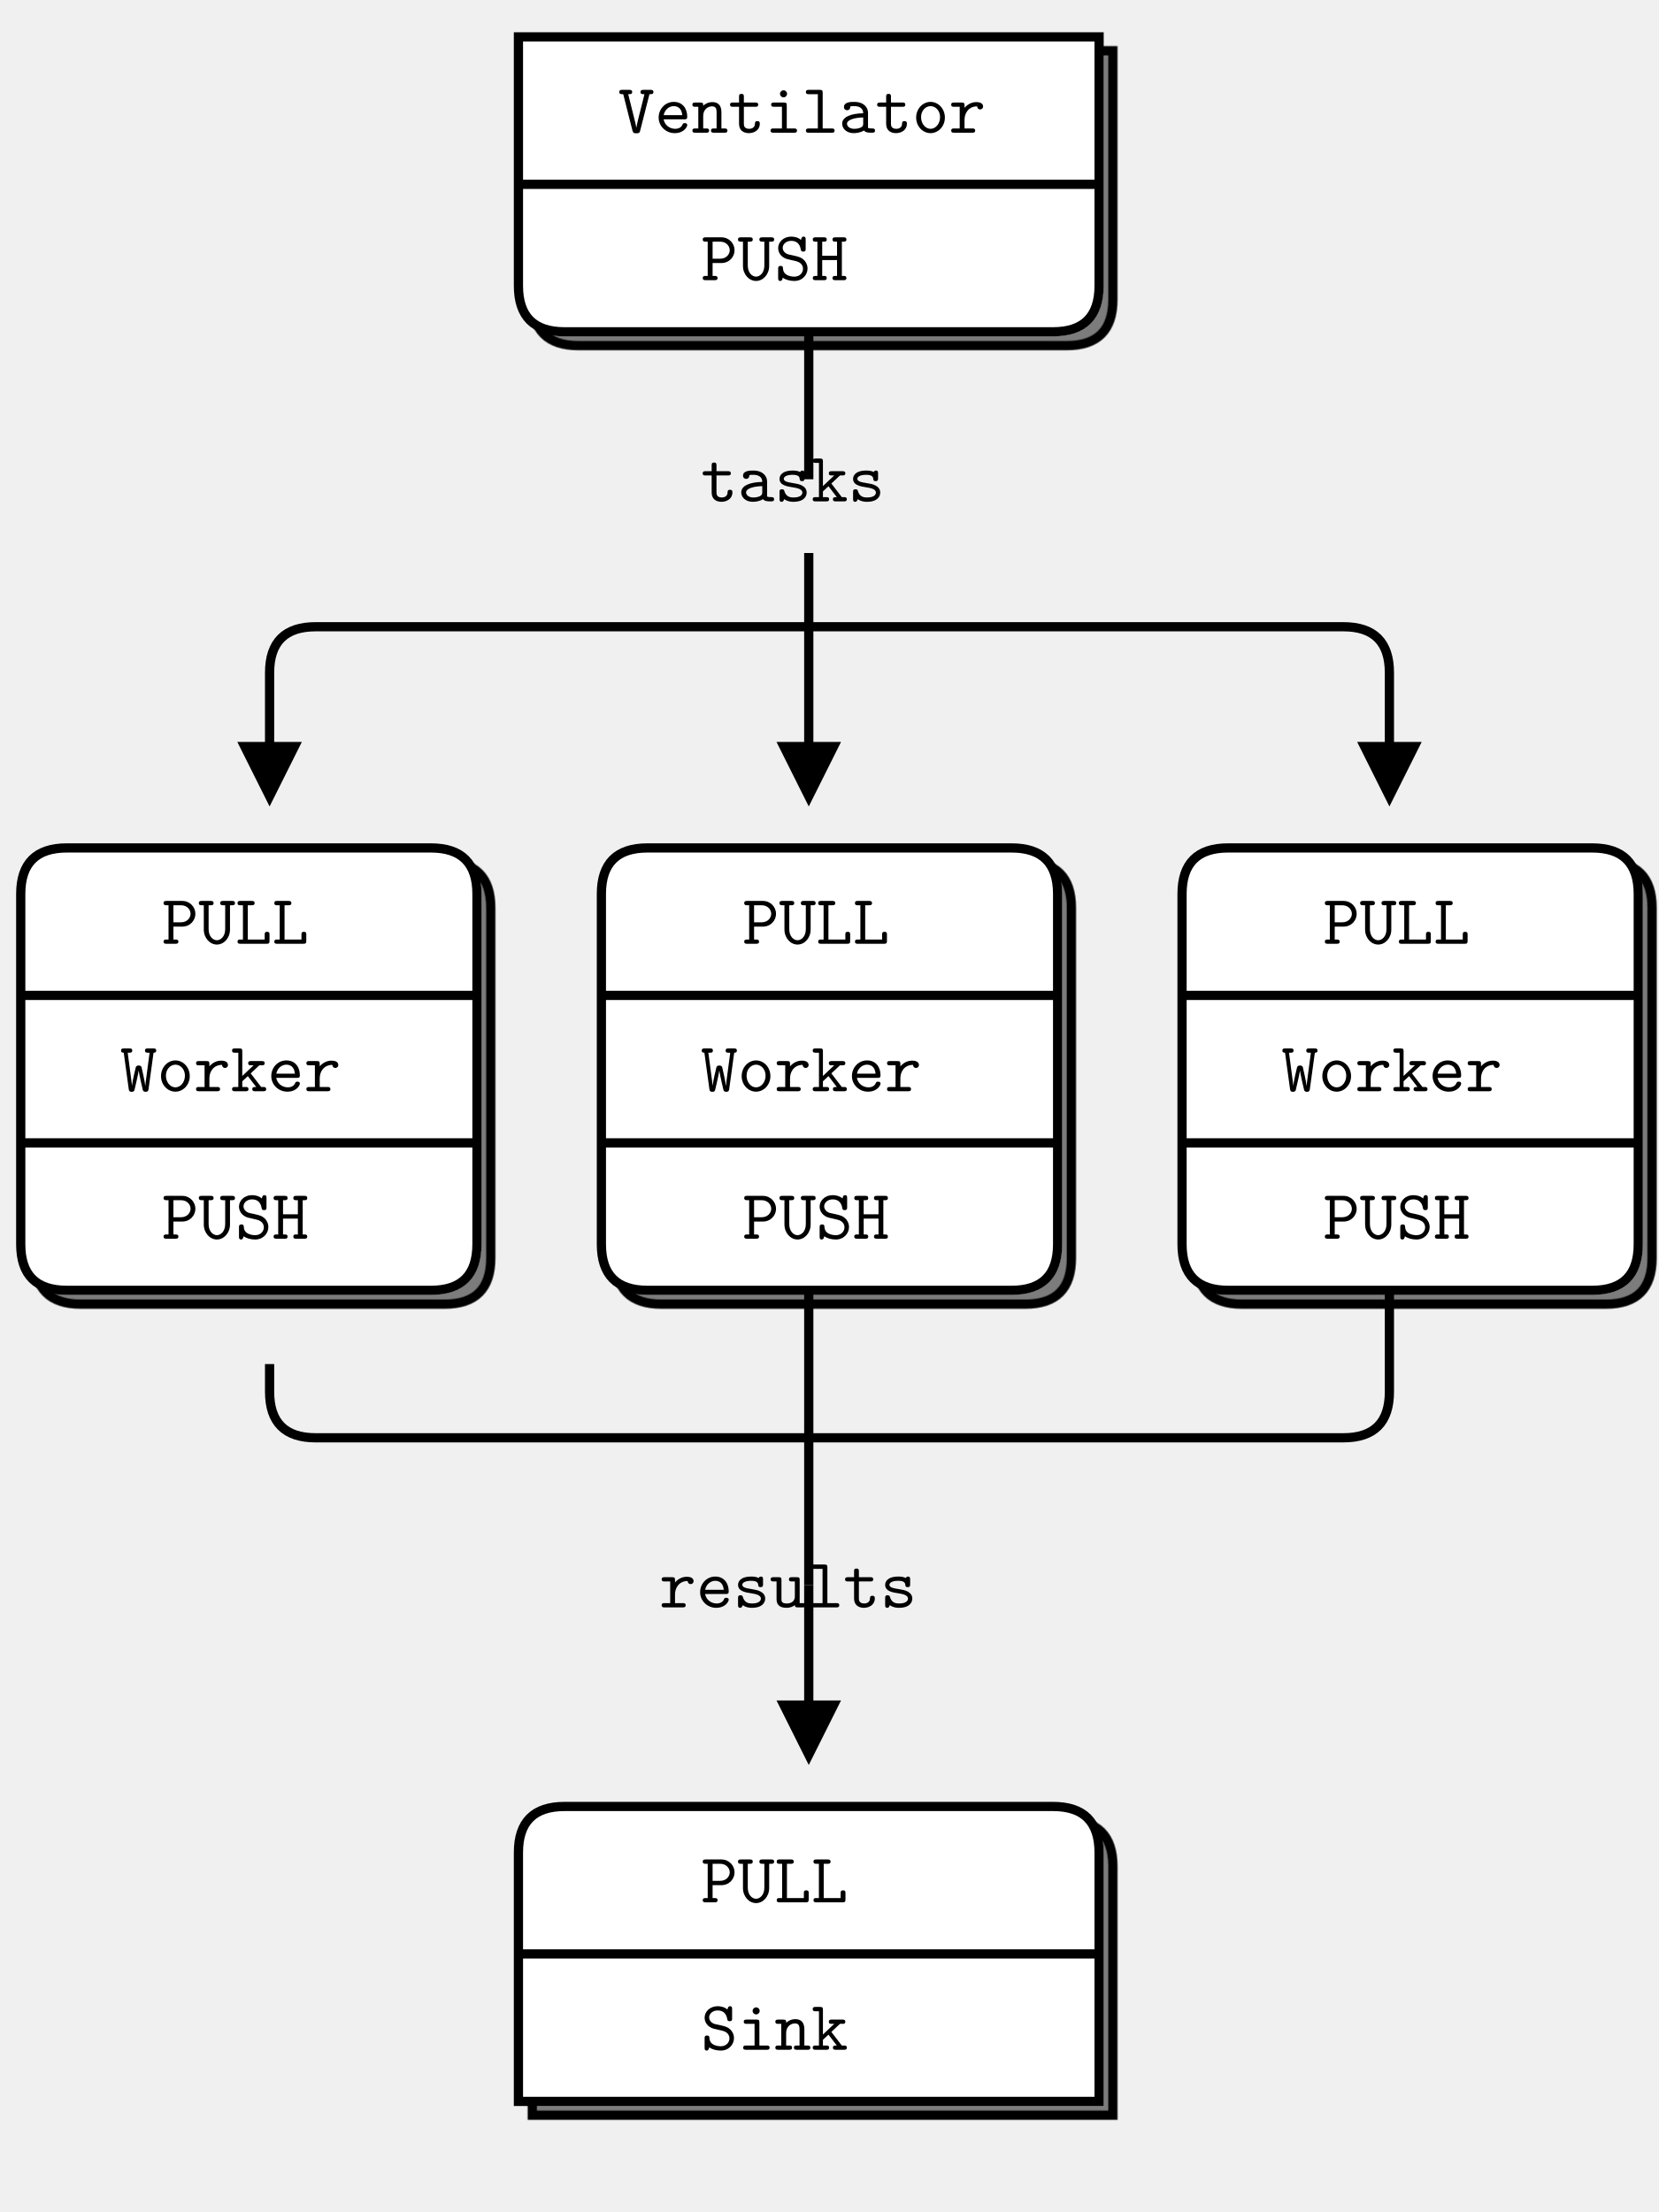
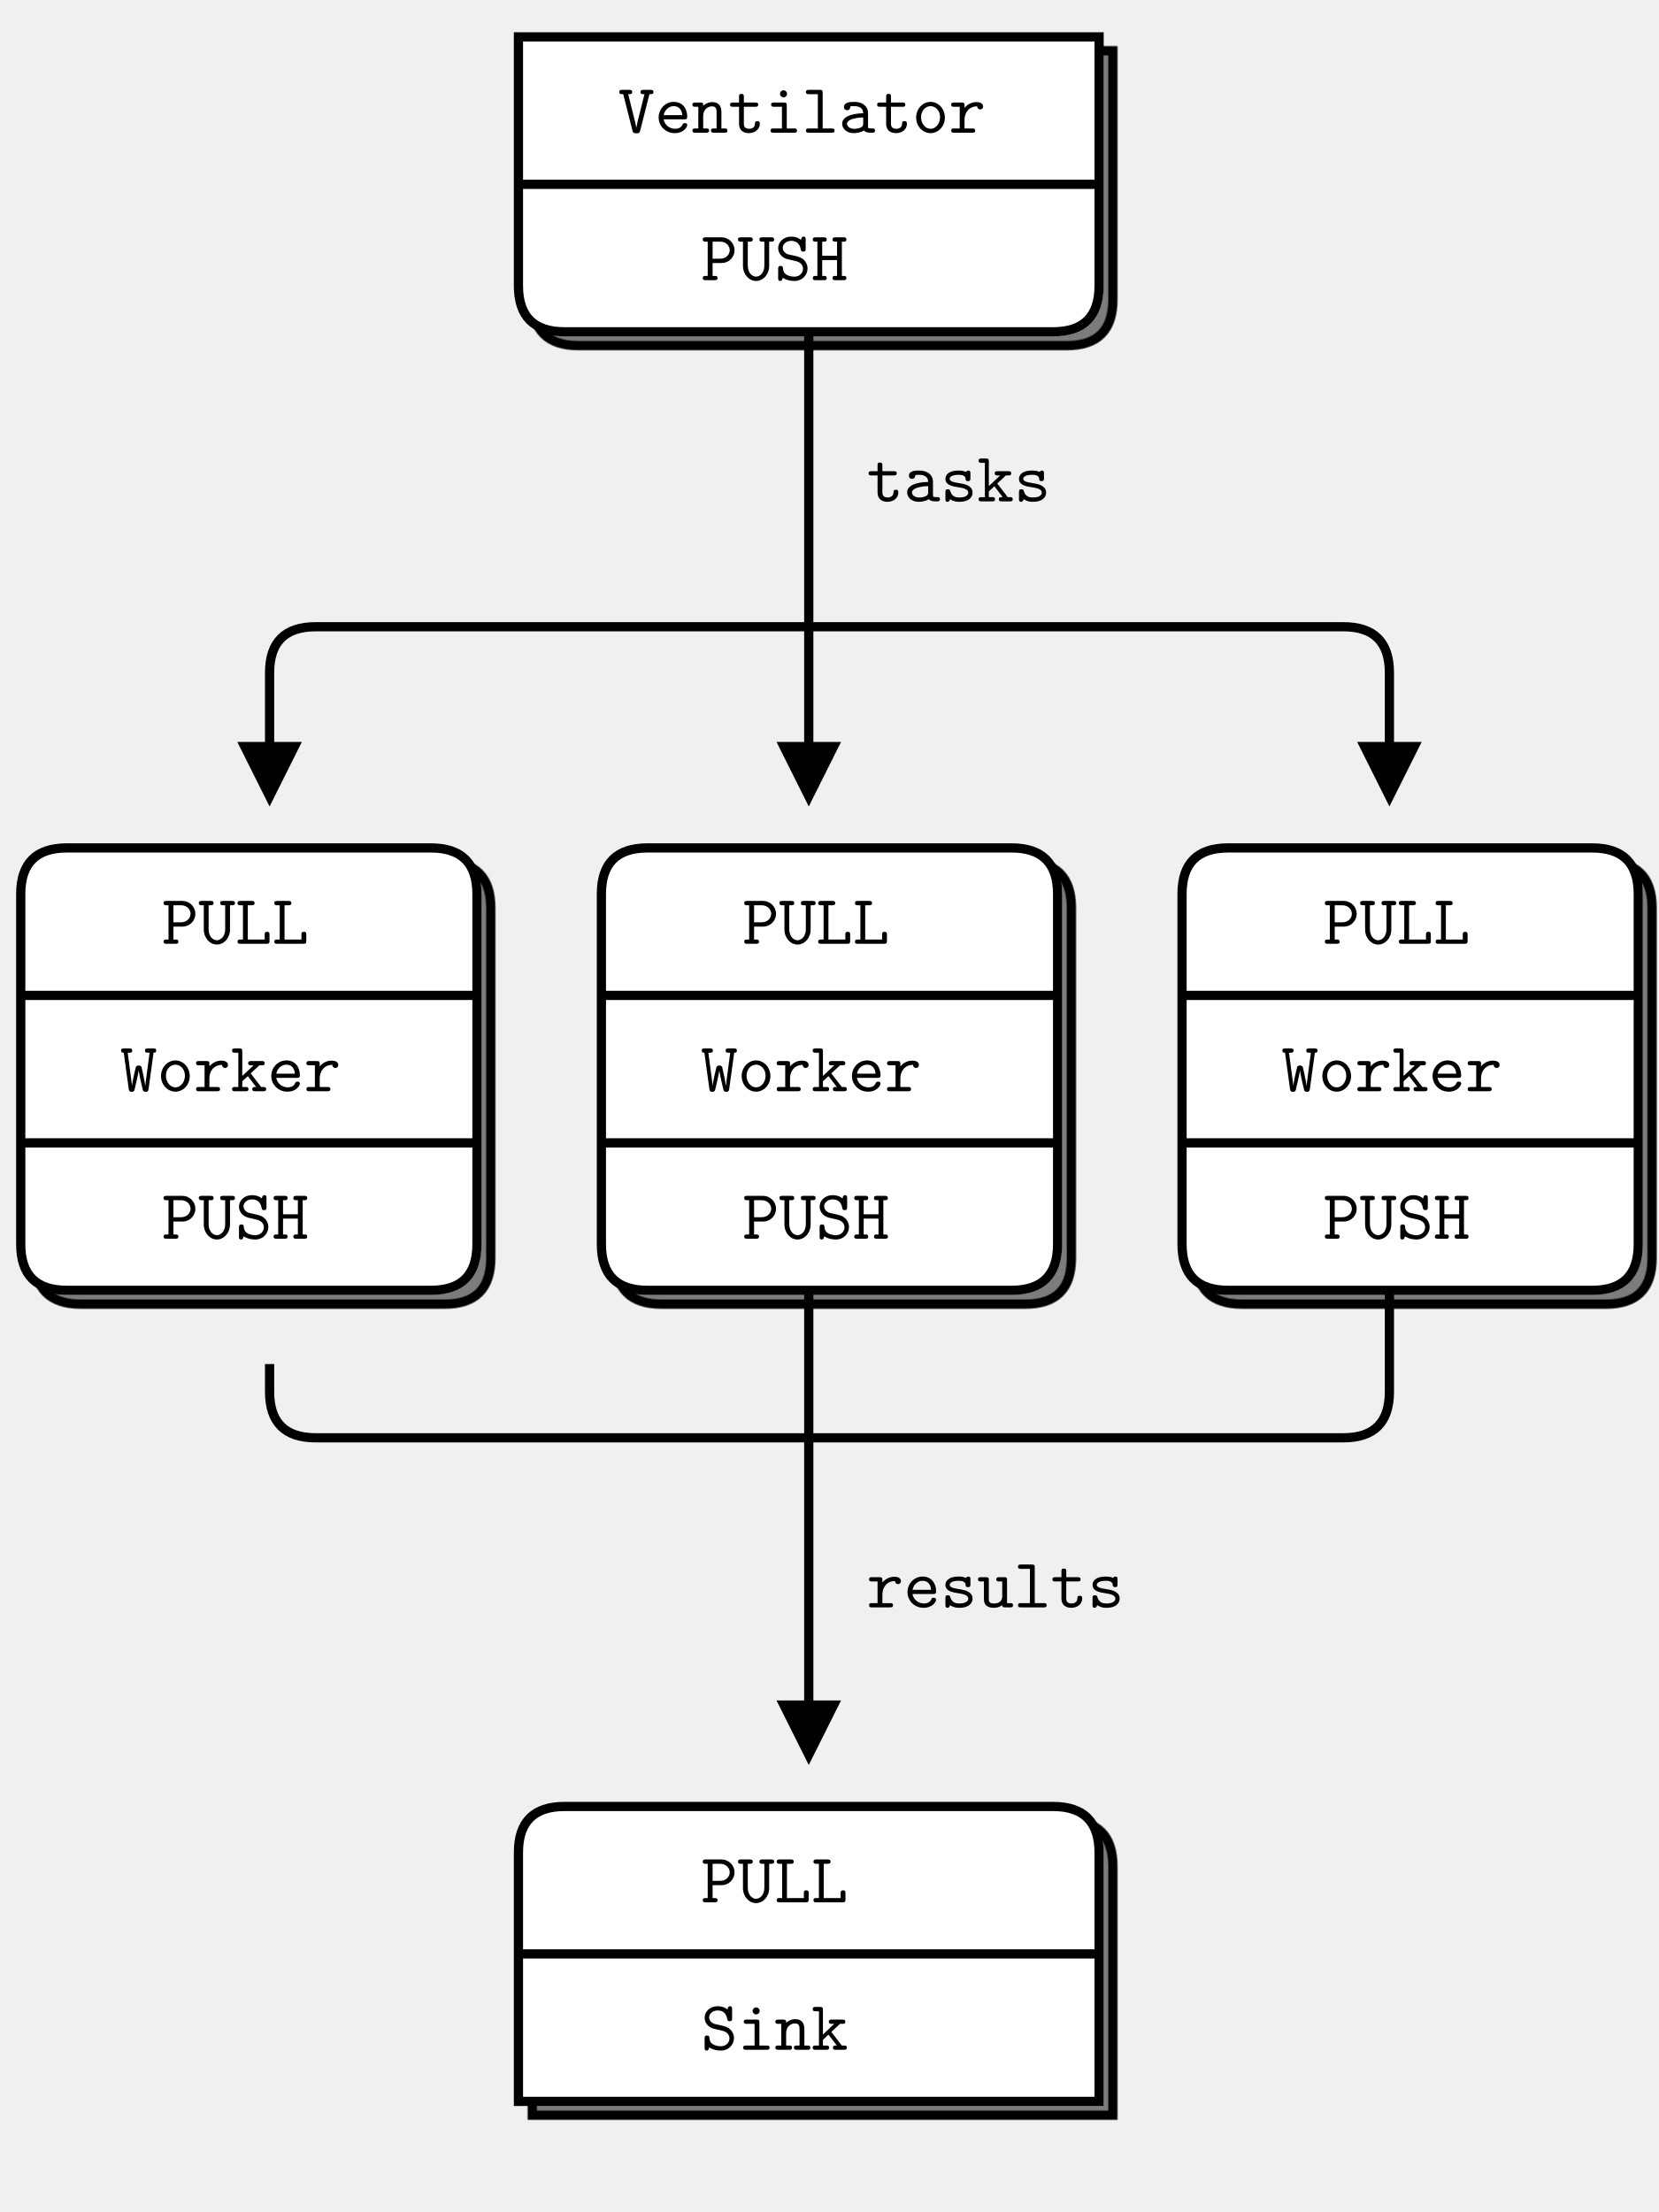
<svg xmlns="http://www.w3.org/2000/svg" width="360px" height="480px" version="1.1">
  <defs>
    <filter id="dsFilter" width="150%" height="150%">
      <feOffset result="offOut" in="SourceGraphic" dx="3" dy="3" />
      <feColorMatrix result="matrixOut" in="offOut" type="matrix" values="0.2 0 0 0 0 0 0.2 0 0 0 0 0 0.2 0 0 0 0 0 1 0" />
      <feBlend in="SourceGraphic" in2="matrixOut" mode="normal" />
    </filter>
    <marker id="iPointer" viewBox="0 0 10 10" refX="5" refY="5" markerUnits="strokeWidth" markerWidth="8" markerHeight="7" orient="auto">
      <path d="M 10 0 L 10 10 L 0 5 z" />
    </marker>
    <marker id="Pointer" viewBox="0 0 10 10" refX="5" refY="5" markerUnits="strokeWidth" markerWidth="8" markerHeight="7" orient="auto">
      <path d="M 0 0 L 10 5 L 0 10 z" />
    </marker>
  </defs>
  <g id="boxes" stroke="black" stroke-width="2" fill="none">
    <g id="group0">
      <path id="path0" filter="url(#dsFilter)" fill="#fff" d="M 112.5 8 L 238.5 8 L 238.5 62 Q 238.5 72 228.5 72 L 122.5 72 Q 112.5 72 112.5 62 Z" />
      <text x="134.1" y="28.8" id="text0" fill="#000" stroke="none" style="font-family:LMMono10,monospace;font-size:15.2px">Ventilator </text>
      <text x="152.1" y="60.8" id="text0" fill="#000" stroke="none" style="font-family:LMMono10,monospace;font-size:15.2px">PUSH </text>
    </g>
    <g id="group10">
      <path id="path10" filter="url(#dsFilter)" fill="#fff" d="M 4.5 194 Q 4.5 184 14.5 184 L 93.5 184 Q 103.5 184 103.5 194 L 103.5 270 Q 103.5 280 93.5 280 L 14.5 280 Q 4.5 280 4.5 270 Z" />
      <text x="35.1" y="204.8" id="text10" fill="#000" stroke="none" style="font-family:LMMono10,monospace;font-size:15.2px">PULL </text>
      <text x="26.1" y="236.8" id="text10" fill="#000" stroke="none" style="font-family:LMMono10,monospace;font-size:15.2px">Worker </text>
      <text x="35.1" y="268.8" id="text10" fill="#000" stroke="none" style="font-family:LMMono10,monospace;font-size:15.2px">PUSH </text>
    </g>
    <g id="group12">
      <path id="path12" filter="url(#dsFilter)" fill="#fff" d="M 130.5 194 Q 130.5 184 140.5 184 L 219.5 184 Q 229.5 184 229.5 194 L 229.5 270 Q 229.5 280 219.5 280 L 140.5 280 Q 130.5 280 130.5 270 Z" />
      <text x="161.1" y="204.8" id="text12" fill="#000" stroke="none" style="font-family:LMMono10,monospace;font-size:15.2px">PULL </text>
      <text x="152.1" y="236.8" id="text12" fill="#000" stroke="none" style="font-family:LMMono10,monospace;font-size:15.2px">Worker </text>
      <text x="161.1" y="268.8" id="text12" fill="#000" stroke="none" style="font-family:LMMono10,monospace;font-size:15.2px">PUSH </text>
    </g>
    <g id="group14">
      <path id="path14" filter="url(#dsFilter)" fill="#fff" d="M 256.5 194 Q 256.5 184 266.5 184 L 345.5 184 Q 355.5 184 355.5 194 L 355.5 270 Q 355.5 280 345.5 280 L 266.5 280 Q 256.5 280 256.5 270 Z" />
      <text x="287.1" y="204.8" id="text14" fill="#000" stroke="none" style="font-family:LMMono10,monospace;font-size:15.2px">PULL </text>
      <text x="278.1" y="236.8" id="text14" fill="#000" stroke="none" style="font-family:LMMono10,monospace;font-size:15.2px">Worker </text>
      <text x="287.1" y="268.8" id="text14" fill="#000" stroke="none" style="font-family:LMMono10,monospace;font-size:15.2px">PUSH </text>
    </g>
    <g id="group40">
      <path id="path40" filter="url(#dsFilter)" fill="#fff" d="M 112.5 402 Q 112.5 392 122.5 392 L 228.5 392 Q 238.5 392 238.5 402 L 238.5 456 L 112.5 456 Z" />
      <text x="152.1" y="412.8" id="text40" fill="#000" stroke="none" style="font-family:LMMono10,monospace;font-size:15.2px">PULL </text>
      <text x="152.1" y="444.8" id="text40" fill="#000" stroke="none" style="font-family:LMMono10,monospace;font-size:15.2px">Sink </text>
    </g>
  </g>
  <g id="lines" stroke="black" stroke-width="2" fill="none">
    <g id="group59">
      <path id="path59" d="M 4.5 216 L 103.5 216 " />
    </g>
    <g id="group62">
      <path id="path62" d="M 4.5 248 L 103.5 248 " />
    </g>
    <g id="group238">
      <path id="path238" marker-start="url(#iPointer)" marker-end="url(#Pointer)" d="M 58.5 168 L 58.5 146 Q 58.5 136 68.5 136 L 175.5 136 L 291.5 136 Q 301.5 136 301.5 146 L 301.5 168 " />
    </g>
    <g id="group246">
      <path id="path246" d="M 58.5 296 L 58.5 302 Q 58.5 312 68.5 312 L 175.5 312 L 291.5 312 Q 301.5 312 301.5 302 L 301.5 280 " />
    </g>
    <g id="group410">
      <path id="path410" d="M 112.5 40 L 238.5 40 " />
    </g>
    <g id="group435">
      <path id="path435" d="M 112.5 424 L 238.5 424 " />
    </g>
    <g id="group483">
      <path id="path483" d="M 130.5 216 L 229.5 216 " />
    </g>
    <g id="group486">
      <path id="path486" d="M 130.5 248 L 229.5 248 " />
    </g>
    <g id="group626">
-       <path id="path626" d="M 175.5 72 L 175.5 104 " />
-     </g>
-     <g id="group630">
-       <path id="path630" marker-end="url(#Pointer)" d="M 175.5 120 L 175.5 136 L 175.5 168 " />
+       <path id="path626" marker-end="url(#Pointer)" d="M 175.5 72 L 175.5 136 L 175.5 168 " />
    </g>
    <g id="group640">
-       <path id="path640" d="M 175.5 280 L 175.5 312 L 175.5 344 " />
-     </g>
-     <g id="group647">
-       <path id="path647" marker-start="url(#iPointer)" d="M 175.5 376 L 175.5 344 " />
+       <path id="path640" marker-end="url(#Pointer)" d="M 175.5 280 L 175.5 312 L 175.5 376 " />
    </g>
    <g id="group907">
      <path id="path907" d="M 256.5 216 L 355.5 216 " />
    </g>
    <g id="group910">
      <path id="path910" d="M 256.5 248 L 355.5 248 " />
    </g>
  </g>
  <g id="text" fill="black" style="font-family:LMMono10,monospace;font-size:15.2px">
-     <text x="152.1" y="108.8" id="text2" fill="#000">tasks</text>
-     <text x="143.1" y="348.8" id="text12" fill="#000">results</text>
+     <text x="188.1" y="108.8" id="text2" fill="#000">tasks</text>
+     <text x="188.1" y="348.8" id="text12" fill="#000">results</text>
  </g>
</svg>
